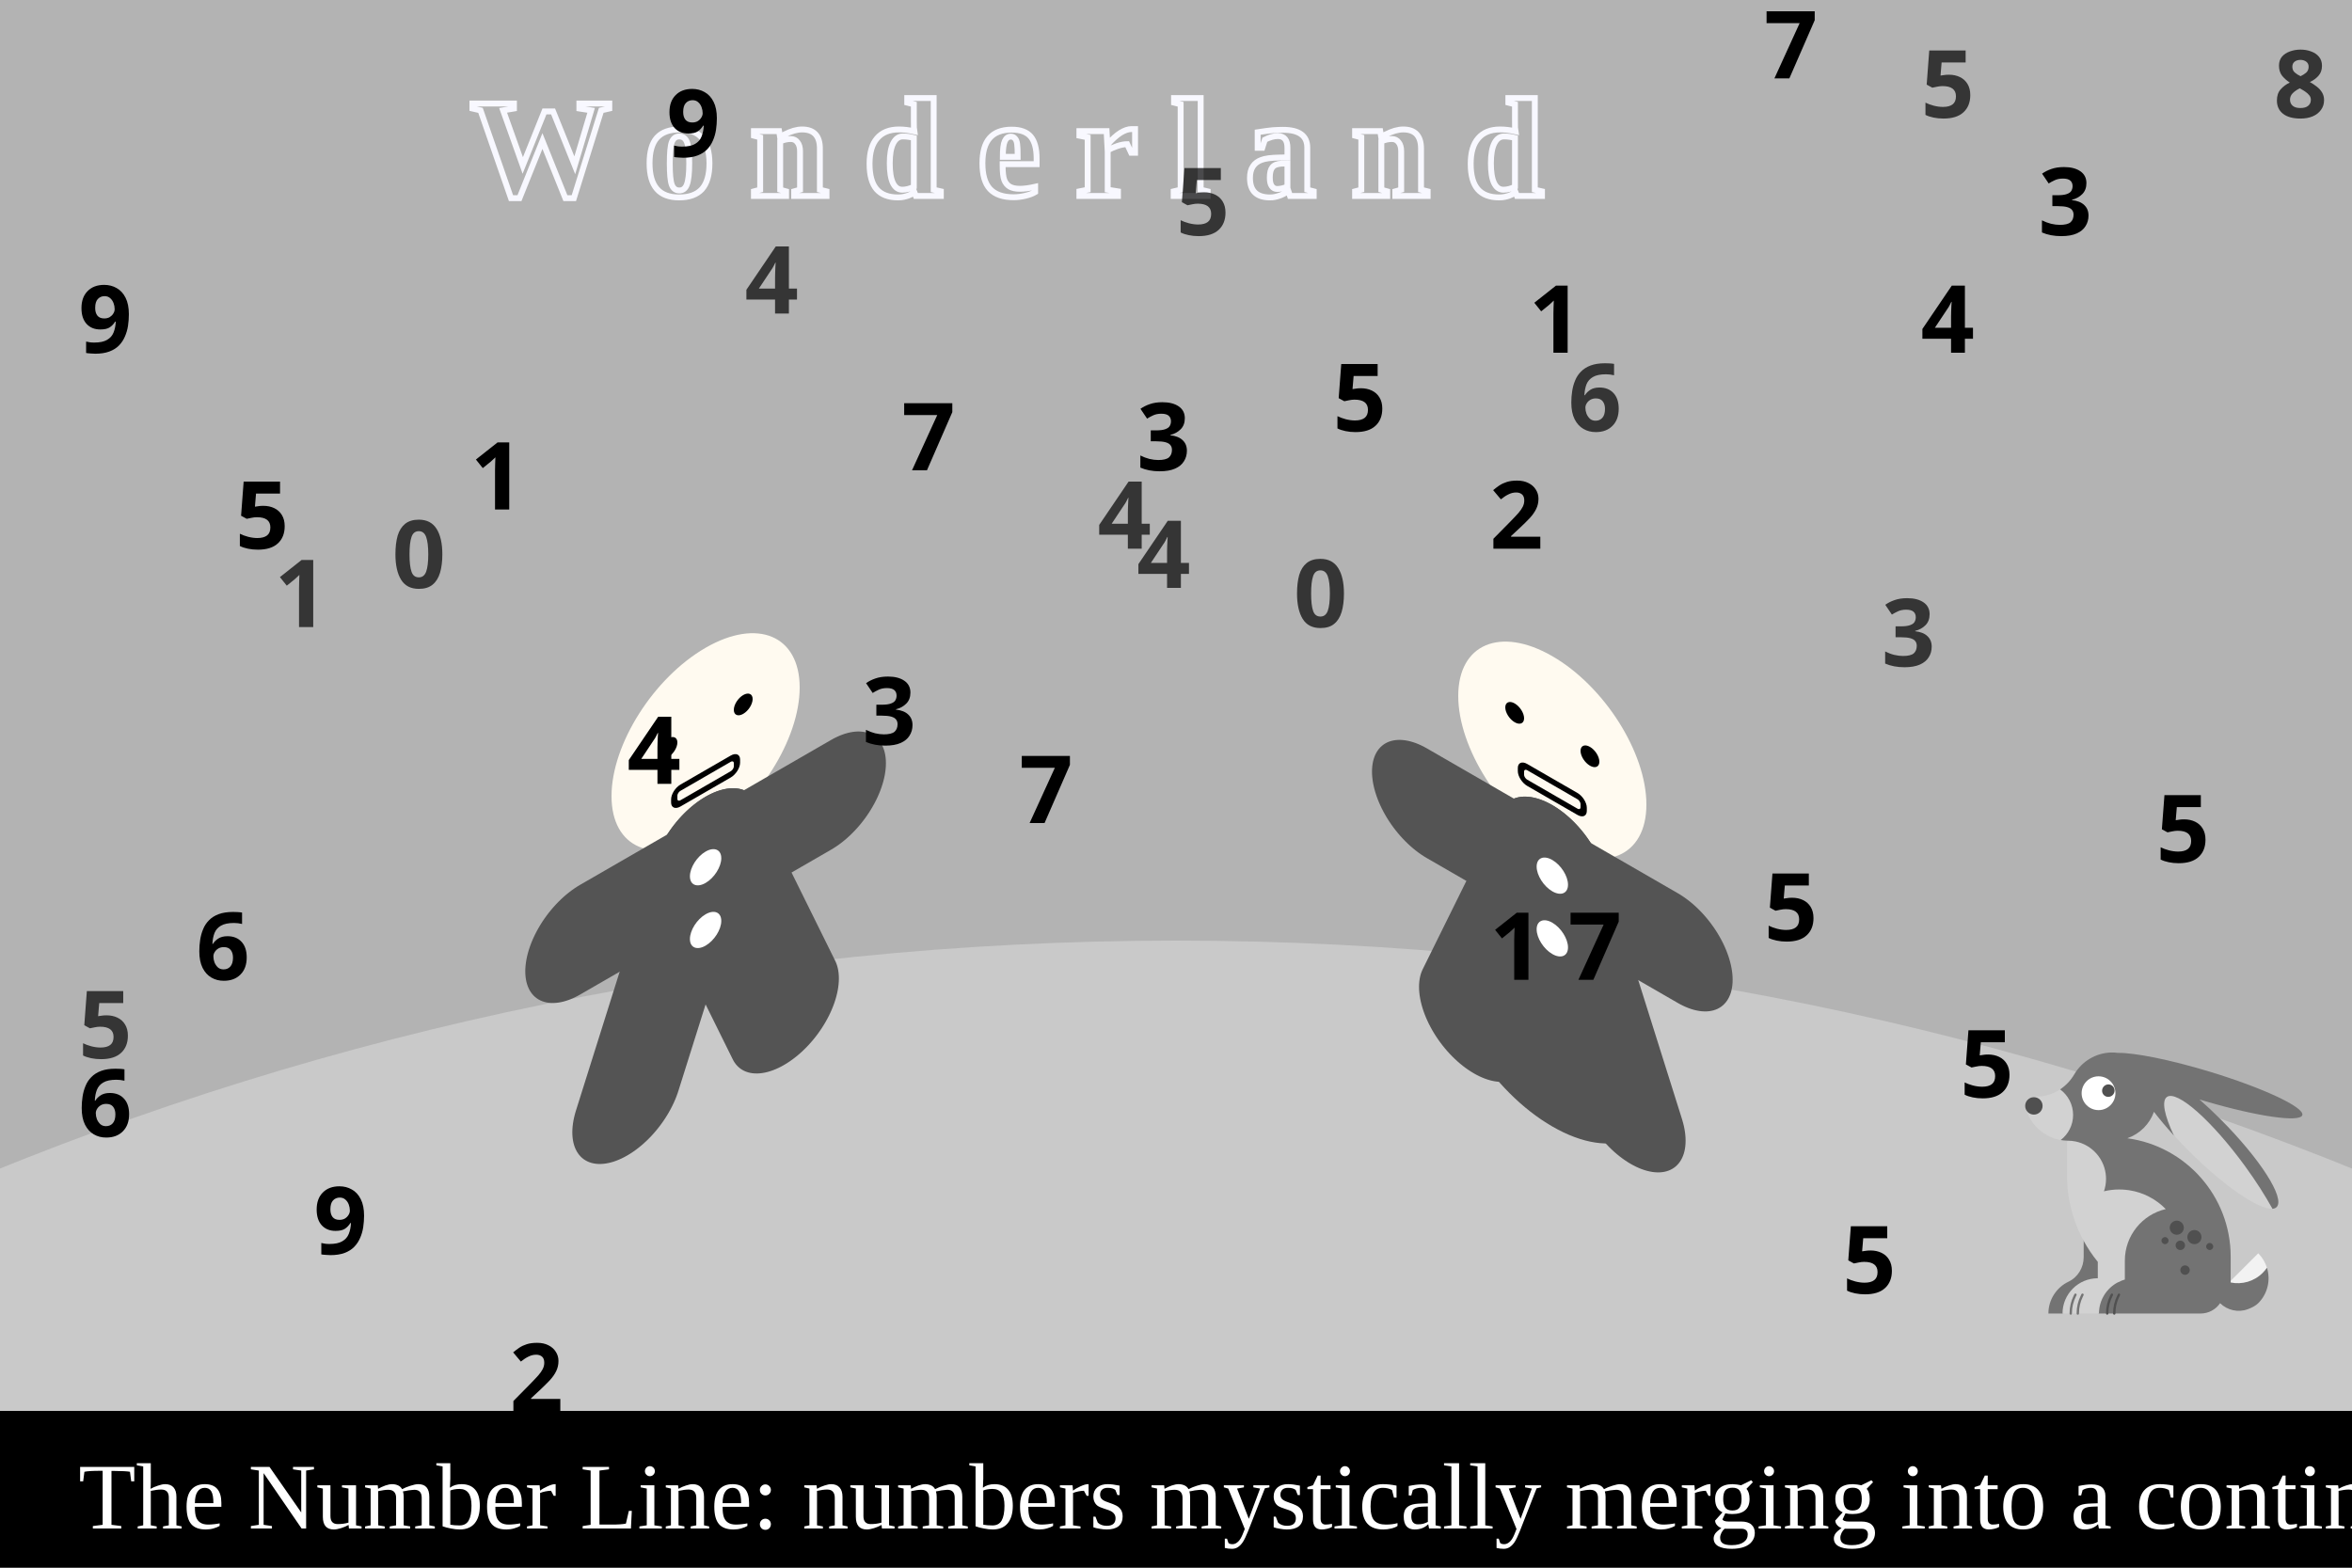
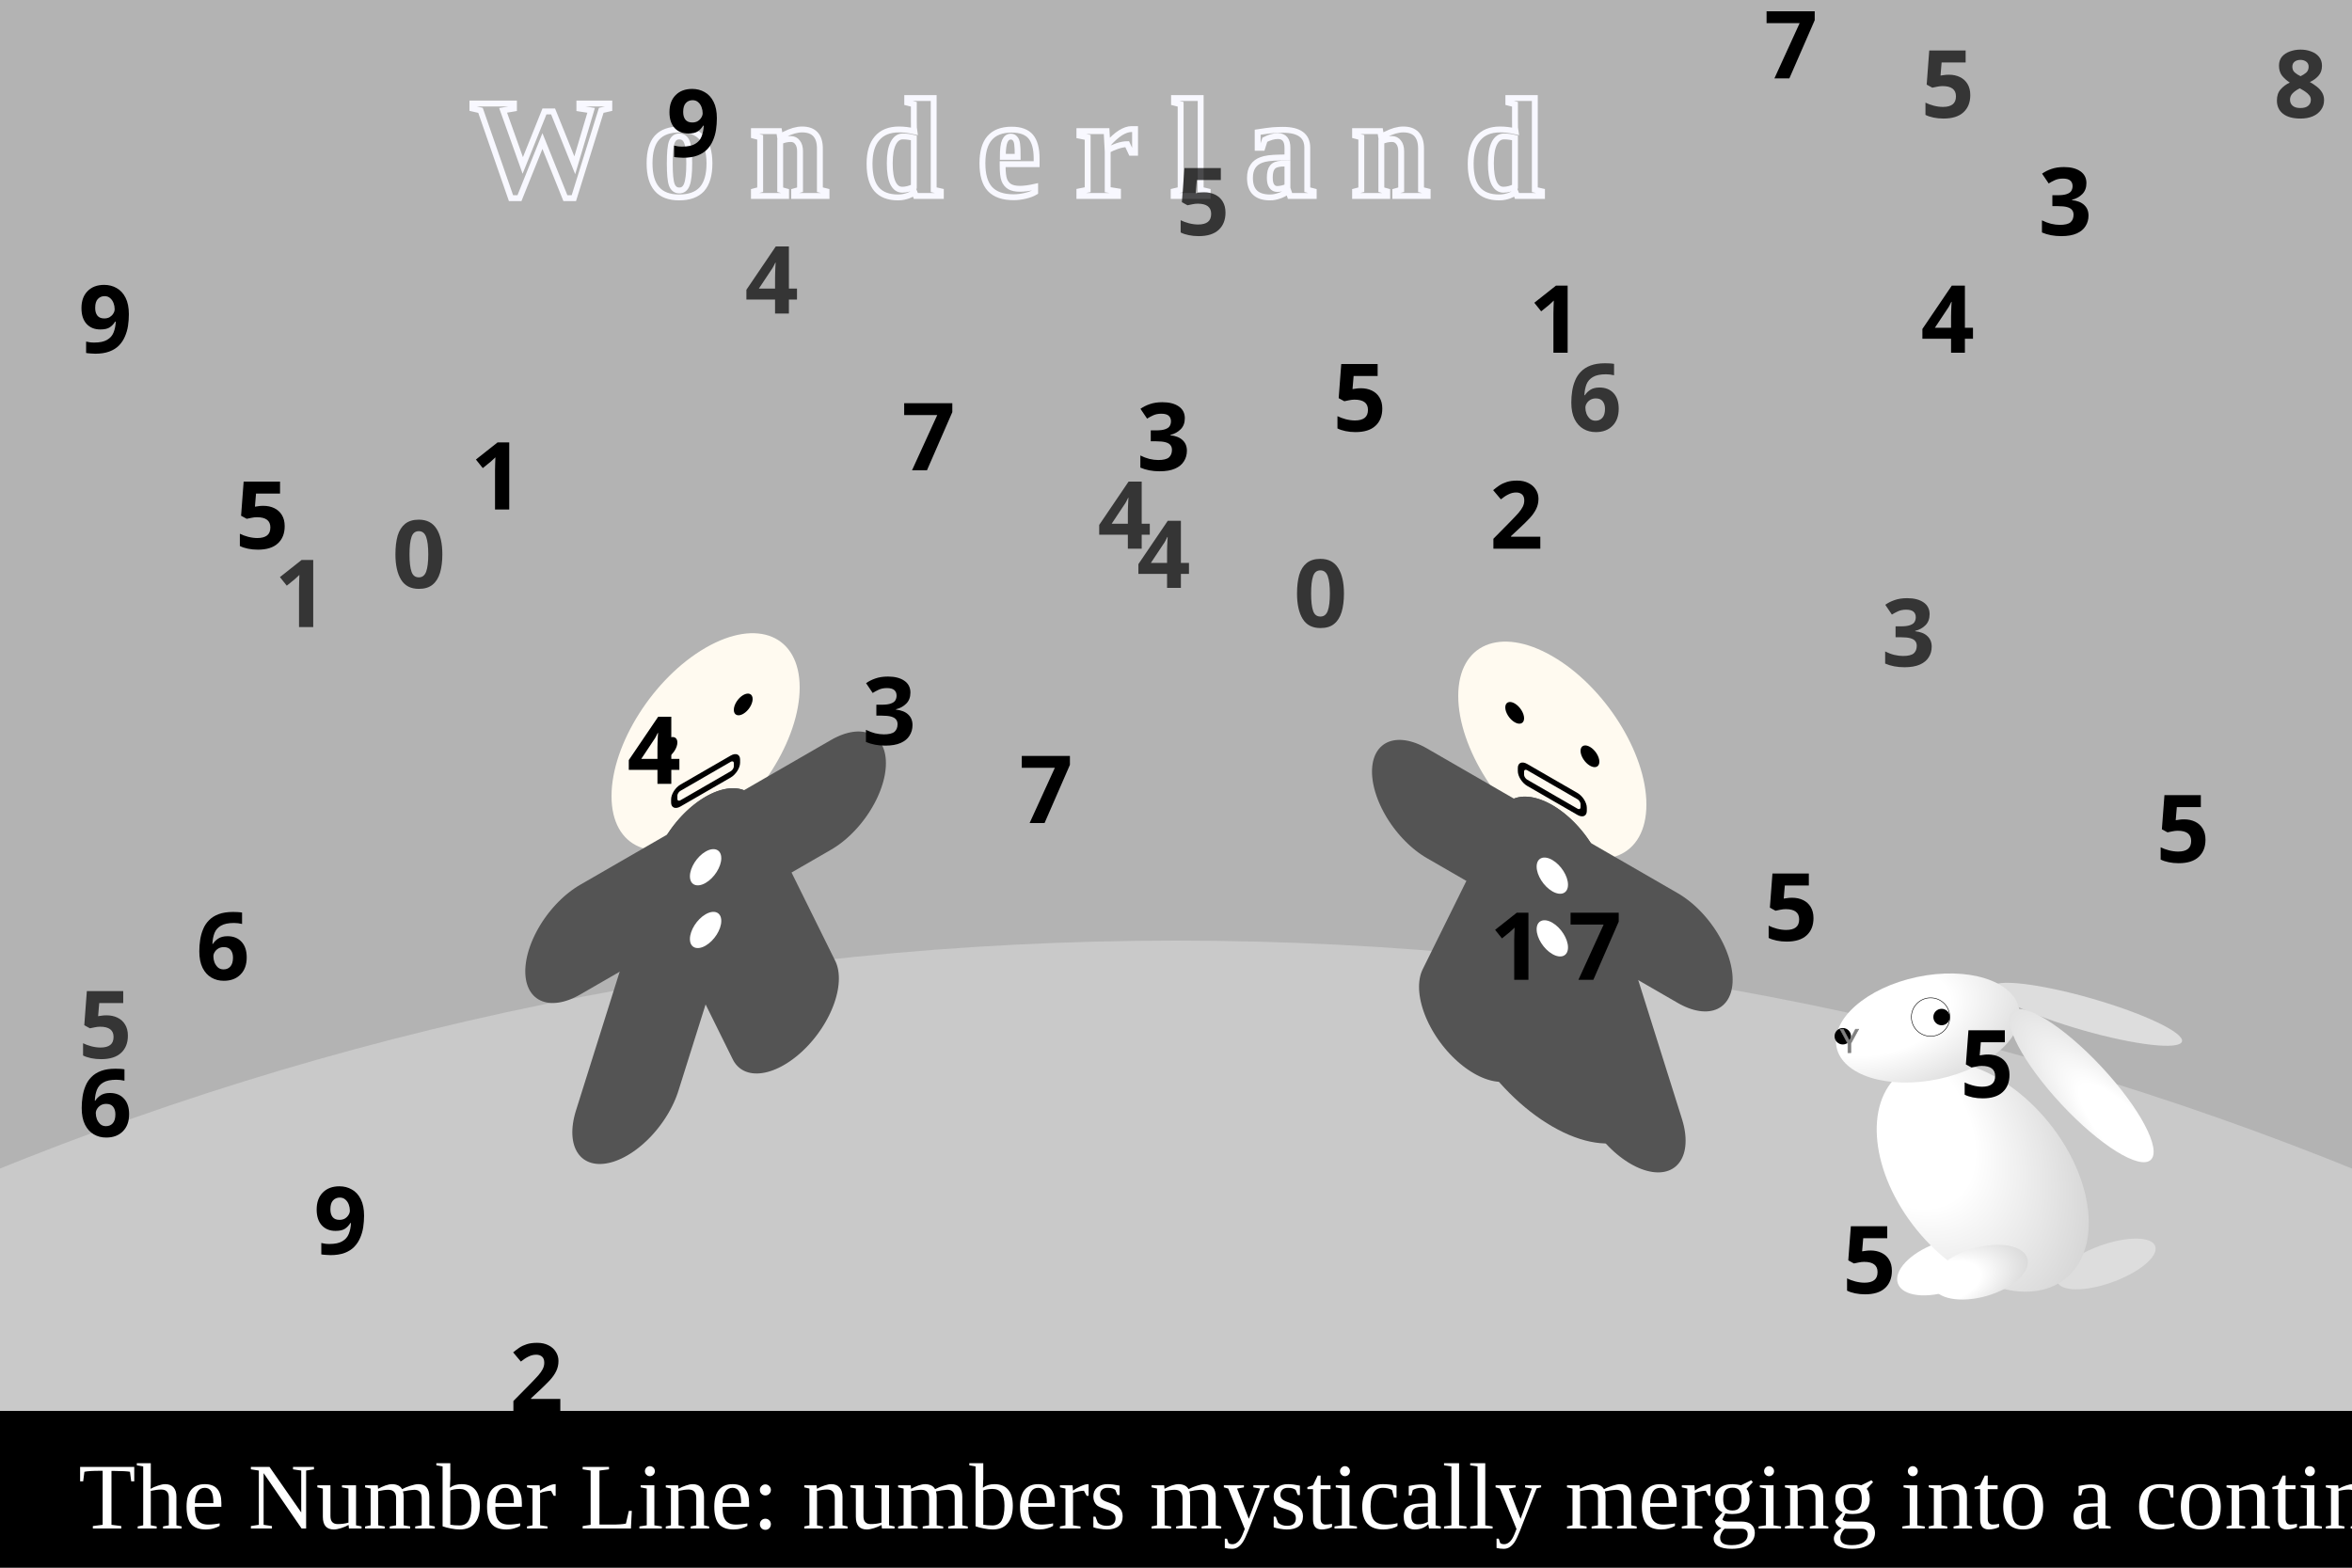
<svg xmlns="http://www.w3.org/2000/svg" width="300" height="200" viewBox="-150 -100 300 200" xml:space="preserve" overflow="hidden">
  <style>
-         #n0, #n1, #n2, #n3, #n4, #n5, #n6, #n7, #n8, #n9 {
-         font-family: sans-serif;
-         font-size: 12px;
-         font-weight: bold;
-         fill: black;
-         }
+     #n0,
+     #n1,
+     #n2,
+     #n3,
+     #n4,
+     #n5,
+     #n6,
+     #n7,
+     #n8,
+     #n9 {
+       font-family: sans-serif;
+       font-size: 12px;
+       font-weight: bold;
+       fill: black;
+     }

-         #wonder {
-         font-family: sans-serif
-         font-size: 20px;
-         font-weight: bold;
-         fill: transparent;
-         stroke: ghostwhite;
-         stroke-width: 0.5;
-         }
+     #wonder {
+       font-family: sans-serif font-size: 20px;
+       font-weight: bold;
+       fill: transparent;
+       stroke: ghostwhite;
+       stroke-width: 0.5;
+     }

-         .numbr {
-         animation-name: pouring;
-         animation-duration: inherit;
-         animation-iteration-count: infinite;
-         animation-timing-function: linear;
-         }
+     .numbr {
+       animation-name: pouring;
+       animation-duration: inherit;
+       animation-iteration-count: infinite;
+       animation-timing-function: linear;
+     }

-         .numbr.transp {
-         opacity: 0.7;
-         }
+     .numbr.transp {
+       opacity: 0.7;
+     }

-         .numbr.slow {
-         animation-duration: 5s;
-         }
+     .numbr.slow {
+       animation-duration: 5s;
+     }

-         .numbr.fast {
-         animation-duration: 3s;
-         }
+     .numbr.fast {
+       animation-duration: 3s;
+     }

-         .scroll {
-         animation-name: scrolling;
-         animation-duration: 5s;
-         animation-iteration-count: infinite;
-         animation-timing-function: linear;
-         animation-direction: reverse;
-         }
+     .scroll {
+       animation-name: scrolling;
+       animation-duration: 5s;
+       animation-iteration-count: infinite;
+       animation-timing-function: linear;
+       animation-direction: reverse;
+     }

-         @keyframes pouring {
-             from {
-                 transform: translateY(-150px);
-             }
-             to {
-                 transform: translateY(200px);
-             }
-         }
+     .rabbit-stroke {
+       stroke: none;
+     }

-         @keyframes scrolling {
-             from {
-                 transform: translate(-350px, 0px);
-             }
-             to {
-                 transform: translate(300px, 0px);
-             }
-         }        
-     </style>
+     @keyframes pouring {
+       from {
+         transform: translateY(-150px);
+       }
+ 
+       to {
+         transform: translateY(200px);
+       }
+     }
+ 
+     @keyframes scrolling {
+       from {
+         transform: translate(-350px, 0px);
+       }
+ 
+       to {
+         transform: translate(300px, 0px);
+       }
+     }
+   </style>
  <defs>
+     <radialGradient id="shadeBody" cx="10%" cy="70%" r="100%">
+       <stop offset="0%" stop-color="white" />
+       <stop offset="40%" stop-color="white" />
+       <stop offset="100%" stop-color="lightgray" />
+     </radialGradient>
+     <radialGradient id="shadeHead" cx="75%" cy="75%" r="100%">
+       <stop offset="0%" stop-color="white" />
+       <stop offset="40%" stop-color="white" />
+       <stop offset="100%" stop-color="lightgray" />
+     </radialGradient>
+     <radialGradient id="shadeEar-l" cx="50%" cy="10%" r="100%">
+       <stop offset="0%" stop-color="white" />
+       <stop offset="40%" stop-color="white" />
+       <stop offset="100%" stop-color="#dddddd" />
+     </radialGradient>
+     <radialGradient id="shadePaw-l" cx="50%" cy="90%" r="100%">
+       <stop offset="0%" stop-color="white" />
+       <stop offset="40%" stop-color="white" />
+       <stop offset="100%" stop-color="lightgray" />
+     </radialGradient>
    <g id="mannikin">
      <circle cx="0" cy="-50" r="30" fill="floralwhite" />
      <circle cx="-12" cy="-55" r="3" fill="black" />
      <circle cx="12" cy="-55" r="3" fill="black" />
      <rect x="-10" y="-40" width="20" height="5" rx="2" fill="none" stroke="black" stroke-width="2px" />
      <line x1="-40" y1="-10" x2="40" y2="-10" stroke="#545454" stroke-width="35px" stroke-linecap="round" />
      <line x1="-25" y1="50" x2="0" y2="-15" stroke="#545454" stroke-width="35px" stroke-linecap="round" />
      <line x1="25" y1="50" x2="0" y2="-15" stroke="#545454" stroke-width="35px" stroke-linecap="round" />
      <circle cx="0" cy="-10" r="5" fill="white" />
      <circle cx="0" cy="10" r="5" fill="white" />
    </g>
    <g id="wimmin">
      <circle cx="0" cy="-50" r="30" fill="floralwhite" />
      <circle cx="-12" cy="-55" r="3" fill="black" />
      <circle cx="12" cy="-55" r="3" fill="black" />
      <rect x="-10" y="-40" width="20" height="5" rx="2" fill="none" stroke="black" stroke-width="2px" />
      <line x1="-40" y1="-10" x2="40" y2="-10" stroke="#545454" stroke-width="35px" stroke-linecap="round" />
      <line x1="-25" y1="50" x2="0" y2="-15" stroke="#545454" stroke-width="35px" stroke-linecap="round" />
      <line x1="25" y1="50" x2="0" y2="-15" stroke="#545454" stroke-width="35px" stroke-linecap="round" />
      <circle cx="0" cy="35" r="35" fill="#545454" />
      <circle cx="0" cy="-10" r="5" fill="white" />
      <circle cx="0" cy="10" r="5" fill="white" />
    </g>
-     <g id="rabbit" transform="translate(-400 -120)">
-       <path d="M723.041 444.1C725.841 440.6 726.941 436.4 727.681 431.532 726.282 427.053 723.816 422.835 720.267 419.287L695.699 443.855C701.241 453.8 716.249 452.59 723.041 444.1Z" fill="#F2F2F2" />
-       <path d="M551.801 279.86C545.906 283.773 538.96 286 531.62 286L529.975 286C529.676 286 529.383 286.018 529.095 286.052 527.016 286.3 524.397 289.597 523.674 292.367 523.074 294.667 523.441 298.634 523.661 299.215 528.304 311.447 539.092 320.658 552.295 322.946 561.574 321.8 568.774 309.97 568.774 301.267 568.775 292.34 562.108 279.666 551.801 279.86Z" fill="#D2D2D2" />
-       <path d="M536.902 293.906C536.902 297.996 533.586 301.312 529.496 301.312 525.406 301.312 522.09 297.996 522.09 293.906 522.09 289.816 525.406 286.5 529.496 286.5 533.586 286.5 536.902 289.816 536.902 293.906Z" fill="#505050" />
-       <path d="M678.372 264.625C644.953 254.516 615.299 248.669 600.886 248.808 599.197 248.592 597.476 248.48 595.726 248.503 582.128 248.682 570.276 256.097 563.843 267.072 560.79 272.282 556.651 276.641 551.801 279.86 558.492 284.756 562.841 292.662 562.841 301.589 562.841 310.285 558.713 318.013 552.313 322.932 552.315 322.94 552.315 322.941 552.317 322.95 554.062 323.251 555.85 323.425 557.669 323.476L557.669 323.517C561.441 329 573.041 348.6 573.041 355 573.041 358.692 571.841 366.361 571.841 366.361L571.841 422.544C571.841 431.366 566.948 439.604 558.98 443.39 548.847 448.205 541.841 458.535 541.841 470.501L553.85 470.501C553.85 470.501 558.141 468.401 569.441 468.401 580.741 468.401 584.841 470.501 584.841 470.501L671.201 470.501C677.859 470.501 684.086 467.212 687.841 461.714 694.115 467.839 703.385 469.878 711.579 466.756 714.962 465.466 718.176 463.805 720.267 461.714 728.429 453.552 730.898 441.859 727.687 431.553 727.679 431.552 727.677 431.552 727.669 431.55 726.622 433.092 725.421 434.56 724.054 435.927 716.662 443.319 706.372 446.045 696.841 444.108L696.841 425.5 696.841 422.153C696.841 370.684 658.589 328.157 608.964 321.433 619.496 317.754 627.852 309.446 631.598 298.947 636.415 305.219 641.974 311.864 648.154 318.671 663.6 325.8 687.661 336.086 698.2 349.2 721.933 378.733 731.991 381.46 732.342 381.429 733.834 381.297 735.03 380.833 735.882 379.981 743.35 372.512 721.944 338.997 688.068 305.123 682.077 299.132 676.101 293.541 670.275 288.421 670.55 288.505 673.76 289.474 675.081 289.864 719.177 302.874 755.809 308.212 757.76 301.765 759.769 295.123 724.226 278.496 678.372 264.625Z" fill="#737373" />
-       <path d="M601.203 443.809C601.24 443.839 601.279 443.867 601.317 443.896 602.981 442.941 604.807 442.149 606.842 441.587L606.842 425.5C606.842 404.16 621.697 386.29 641.63 381.664 633.479 373.313 622.707 367.533 610.642 365.658 610.639 365.658 610.637 365.657 610.634 365.657 609.851 365.535 606.358 365.017 601.901 365.006 597.487 364.995 593.195 365.552 589.083 366.545 590.217 363.237 590.842 359.693 590.842 356.001 590.842 355.44 590.828 354.882 590.8 354.329 590.042 339.373 579.173 327.084 564.892 324.162 562.776 323.729 560.586 323.502 558.342 323.502 558.335 323.502 558.329 323.502 558.322 323.502 558.104 323.503 557.889 323.514 557.672 323.518L557.672 352.986C557.672 363.276 559.012 373.256 561.517 382.756 561.992 384.576 562.512 386.371 563.077 388.156 567.555 402.319 574.672 415.308 583.842 426.556L583.842 440.5C567.273 440.5 553.842 453.931 553.842 470.5 553.842 470.5 584.522 470.5 584.843 470.5 584.852 458.86 591.505 448.772 601.203 443.809Z" fill="#D2D2D2" />
-       <path d="M560.841 471.5C560.289 471.5 559.841 471.052 559.841 470.5L559.841 470.244C559.841 465.023 561.075 459.796 563.409 455.127L563.946 454.053C564.193 453.559 564.794 453.358 565.288 453.606 565.782 453.853 565.982 454.454 565.735 454.948L565.198 456.022C563.002 460.415 561.841 465.333 561.841 470.245L561.841 470.501C561.841 471.052 561.394 471.5 560.841 471.5Z" fill="#737373" />
-       <path d="M566.841 471.5C566.289 471.5 565.841 471.052 565.841 470.5L565.841 470.244C565.841 465.023 567.075 459.796 569.409 455.127L569.946 454.053C570.193 453.559 570.795 453.358 571.288 453.606 571.782 453.853 571.982 454.454 571.735 454.948L571.198 456.022C569.002 460.415 567.841 465.333 567.841 470.245L567.841 470.501C567.841 471.052 567.394 471.5 566.841 471.5Z" fill="#737373" />
-       <path d="M591.841 471.5C591.289 471.5 590.841 471.052 590.841 470.5L590.841 470.244C590.841 465.023 592.075 459.796 594.409 455.127L594.946 454.053C595.193 453.559 595.795 453.358 596.288 453.606 596.782 453.853 596.982 454.454 596.735 454.948L596.198 456.022C594.002 460.415 592.841 465.333 592.841 470.245L592.841 470.501C592.841 471.052 592.394 471.5 591.841 471.5Z" fill="#505050" />
-       <path d="M597.841 471.5C597.289 471.5 596.841 471.052 596.841 470.5L596.841 470.244C596.841 465.023 598.075 459.796 600.409 455.127L600.946 454.053C601.193 453.559 601.794 453.358 602.288 453.606 602.782 453.853 602.982 454.454 602.735 454.948L602.198 456.022C600.002 460.415 598.841 465.333 598.841 470.245L598.841 470.501C598.841 471.052 598.394 471.5 597.841 471.5Z" fill="#505050" />
-       <path d="M598.841 283.125C598.841 291.064 592.405 297.5 584.466 297.5 576.527 297.5 570.091 291.064 570.091 283.125 570.091 275.186 576.527 268.75 584.466 268.75 592.405 268.75 598.841 275.186 598.841 283.125Z" fill="#FFFFFF" />
-       <path d="M596.583 277.172C598.633 279.235 598.6 282.592 596.508 284.671 594.417 286.75 591.059 286.763 589.009 284.7 586.958 282.637 586.992 279.28 589.083 277.201 591.175 275.122 594.532 275.109 596.583 277.172Z" fill="#505050" />
-       <path d="M642.578 286.347C637.943 289.722 640.524 302.005 648.362 318.724 652.39 323.159 656.675 327.66 661.183 332.167 691.066 362.05 720.666 382.225 732.355 381.439 732.364 381.438 732.367 381.432 732.363 381.424 726.196 370.244 718.301 357.851 709.098 345.212 680.898 306.485 651.117 280.13 642.578 286.347Z" fill="#D2D2D2" />
-       <path d="M657 397.5C657 400.814 654.314 403.5 651 403.5 647.686 403.5 645 400.814 645 397.5 645 394.186 647.686 391.5 651 391.5 654.314 391.5 657 394.186 657 397.5Z" fill="#505050" />
-       <path d="M672 405.5C672 408.814 669.314 411.5 666 411.5 662.686 411.5 660 408.814 660 405.5 660 402.186 662.686 399.5 666 399.5 669.314 399.5 672 402.186 672 405.5Z" fill="#505050" />
-       <path d="M644 408.5C644 410.157 642.657 411.5 641 411.5 639.343 411.5 638 410.157 638 408.5 638 406.843 639.343 405.5 641 405.5 642.657 405.5 644 406.843 644 408.5Z" fill="#505050" />
-       <path d="M682 413.5C682 415.157 680.657 416.5 679 416.5 677.343 416.5 676 415.157 676 413.5 676 411.843 677.343 410.5 679 410.5 680.657 410.5 682 411.843 682 413.5Z" fill="#505050" />
-       <path d="M658 412.5C658 414.709 656.209 416.5 654 416.5 651.791 416.5 650 414.709 650 412.5 650 410.291 651.791 408.5 654 408.5 656.209 408.5 658 410.291 658 412.5Z" fill="#505050" />
-       <path d="M662.029 433.569C662.029 435.778 660.238 437.569 658.029 437.569 655.82 437.569 654.029 435.778 654.029 433.569 654.029 431.36 655.82 429.569 658.029 429.569 660.238 429.569 662.029 431.36 662.029 433.569Z" fill="#505050" />
+     <g id="rabbit" transform="translate(0 0)">
+       <ellipse id="ear-r" rx="30" ry="180" cx="560" cy="220" fill="#dddddd" class="rabbit-stroke" transform="rotate(106 560 220)" />
+       <ellipse id="tail" rx="35" ry="95" cx="595" cy="675" fill="#dddddd" class="rabbit-stroke" transform="rotate(70 595 675)" />
+       <ellipse id="paw-r" rx="45" ry="90" cx="300" cy="680" fill="white" class="rabbit-stroke" transform="rotate(70 300 680)" />
+       <ellipse id="body" rx="240" ry="155" cx="370" cy="515" transform="rotate(51 370 515)" fill="url(#shadeBody)" class="rabbit-stroke" />
+       <ellipse id="head" rx="170" ry="95" cx="270" cy="245" transform="rotate(168 270 245)" fill="url(#shadeHead)" class="rabbit-stroke" />
+       <ellipse id="ear-l" rx="50" ry="185" cx="550" cy="350" fill="url(#shadeEar-l)" class="rabbit-stroke" transform="rotate(137 550 350)" />
+       <ellipse id="paw-l" rx="45" ry="90" cx="365" cy="690" fill="url(#shadePaw-l)" class="rabbit-stroke" transform="rotate(74 365 690)" />
+       <circle id="I" r="35" cx="275" cy="225" fill="white" stroke="black" />
+       <circle id="J" r="15" cx="115" cy="260" fill="black" class="rabbit-stroke" />
+       <circle id="K" r="15" cx="295" cy="225" fill="black" class="rabbit-stroke" />
+       <text x="110" y="290" fill="gray" stroke="gray" font-size="60" font-family="sans-serif" rotate="70">Y</text>
    </g>
    <text id="n0" x="0" y="0">0</text>
    <text id="n1" x="0" y="0">1</text>
    <text id="n2" x="0" y="0">2</text>
    <text id="n3" x="0" y="0">3</text>
    <text id="n4" x="0" y="0">4</text>
    <text id="n5" x="0" y="0">5</text>
    <text id="n6" x="0" y="0">6</text>
    <text id="n7" x="0" y="0">7</text>
    <text id="n8" x="0" y="0">8</text>
    <text id="n9" x="0" y="0">9</text>
    <text id="wonder" x="0" y="0">W o n d e r l a n d</text>
    <text id="banner" x="0" y="0" fill="white">The Number Line: numbers mystically merging into a continuum</text>
  </defs>
  <rect x="-150" y="-100" width="300" height="200" fill="#B3B3B3" />
  <circle cx="0" cy="420" r="400" fill="#C9C9C9" />
  <rect x="-150" y="80" width="300" height="20" fill="black" />
  <use href="#wonder" x="-60" y="-50" transform="scale(1.5)" />
  <use href="#mannikin" x="-150" y="-50" transform="scale(0.4) skewY(150)" />
  <use href="#wimmin" x="120" y="-30" transform="scale(0.4) skewY(30)" />
-   <use href="#rabbit" x="600" y="100" transform="scale(0.15)" />
+   <use href="#rabbit" x="1100" y="200" transform="scale(0.07)" />
  <use href="#n9" x="-140" y="-55" class="numbr fast" />
  <use href="#n9" x="-110" y="60" class="numbr slow" />
  <use href="#n6" x="-125" y="25" class="numbr slow" />
  <use href="#n1" x="40" y="25" class="numbr slow" />
  <use href="#n1" x="15" y="90" class="numbr slow" />
  <use href="#n9" x="-65" y="-80" class="numbr fast" />
  <use href="#n5" x="100" y="40" class="numbr fast" />
  <use href="#n3" x="0" y="90" class="numbr fast transp" />
  <use href="#n5" x="125" y="10" class="numbr slow" />
  <use href="#n1" x="45" y="-55" class="numbr slow" />
  <use href="#n6" x="-140" y="45" class="numbr slow" />
  <use href="#n5" x="75" y="20" class="numbr slow" />
  <use href="#n6" x="50" y="-45" class="numbr slow transp" />
  <use href="#n5" x="0" y="-70" class="numbr fast transp" />
  <use href="#n4" x="-5" y="-25" class="numbr slow transp" />
  <use href="#n3" x="-40" y="-5" class="numbr slow" />
  <use href="#n9" x="120" y="90" class="numbr slow" />
  <use href="#n3" x="-5" y="-40" class="numbr slow" />
  <use href="#n1" x="-115" y="-20" class="numbr slow transp" />
  <use href="#n7" x="-20" y="5" class="numbr fast" />
  <use href="#n7" x="-35" y="-40" class="numbr slow" />
  <use href="#n3" x="90" y="-15" class="numbr slow transp" />
  <use href="#n4" x="-55" y="-60" class="numbr slow transp" />
  <use href="#n7" x="50" y="25" class="numbr slow" />
  <use href="#n5" x="20" y="-45" class="numbr slow" />
  <use href="#n0" x="-100" y="-25" class="numbr slow transp" />
  <use href="#n8" x="140" y="-85" class="numbr slow transp" />
  <use href="#n5" x="85" y="65" class="numbr fast" />
  <use href="#n2" x="-85" y="80" class="numbr slow" />
  <use href="#n4" x="-10" y="-30" class="numbr slow transp" />
  <use href="#n5" x="-140" y="35" class="numbr fast transp" />
  <use href="#n7" x="75" y="-90" class="numbr slow" />
  <use href="#n3" x="110" y="-70" class="numbr fast" />
  <use href="#n5" x="95" y="-85" class="numbr slow transp" />
  <use href="#n4" x="95" y="-55" class="numbr slow" />
  <use href="#n5" x="-120" y="-30" class="numbr slow" />
  <use href="#n2" x="40" y="-30" class="numbr fast" />
  <use href="#n1" x="-90" y="-35" class="numbr fast" />
  <use href="#n0" x="15" y="-20" class="numbr slow transp" />
  <use href="#n4" x="-70" y="0" class="numbr slow" />
  <use href="#banner" x="-140" y="95" class="scroll" />
</svg>
